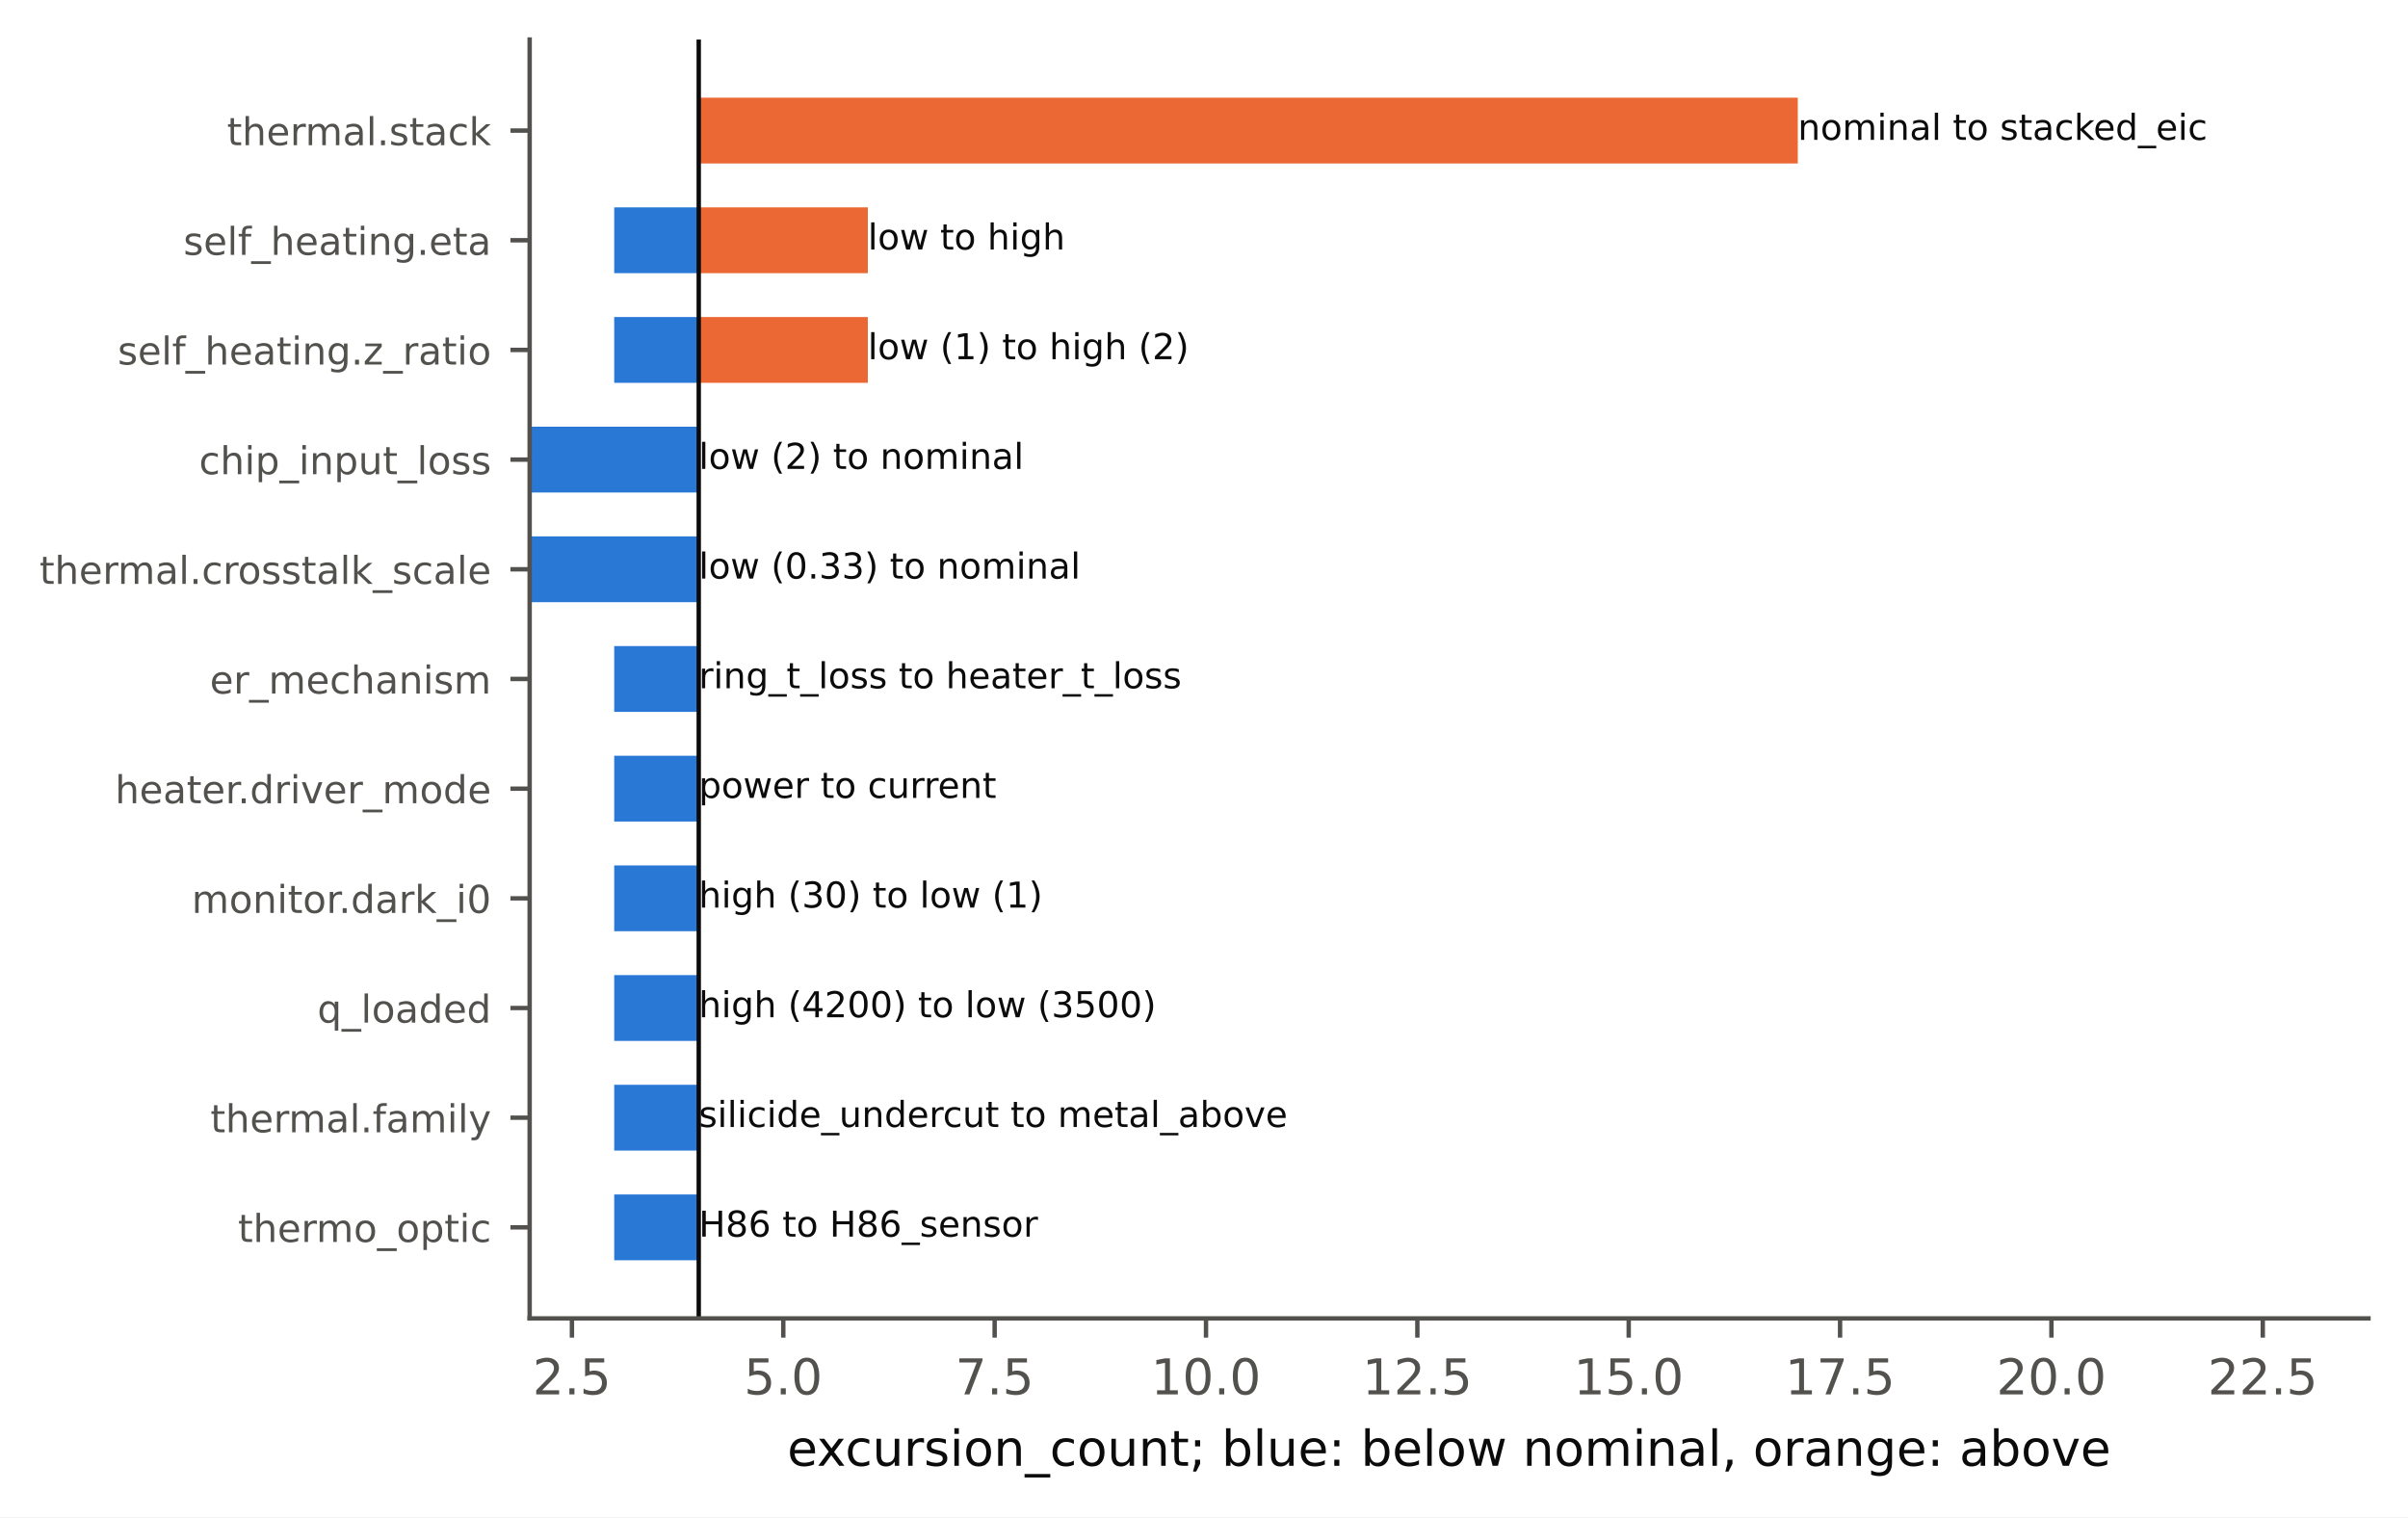
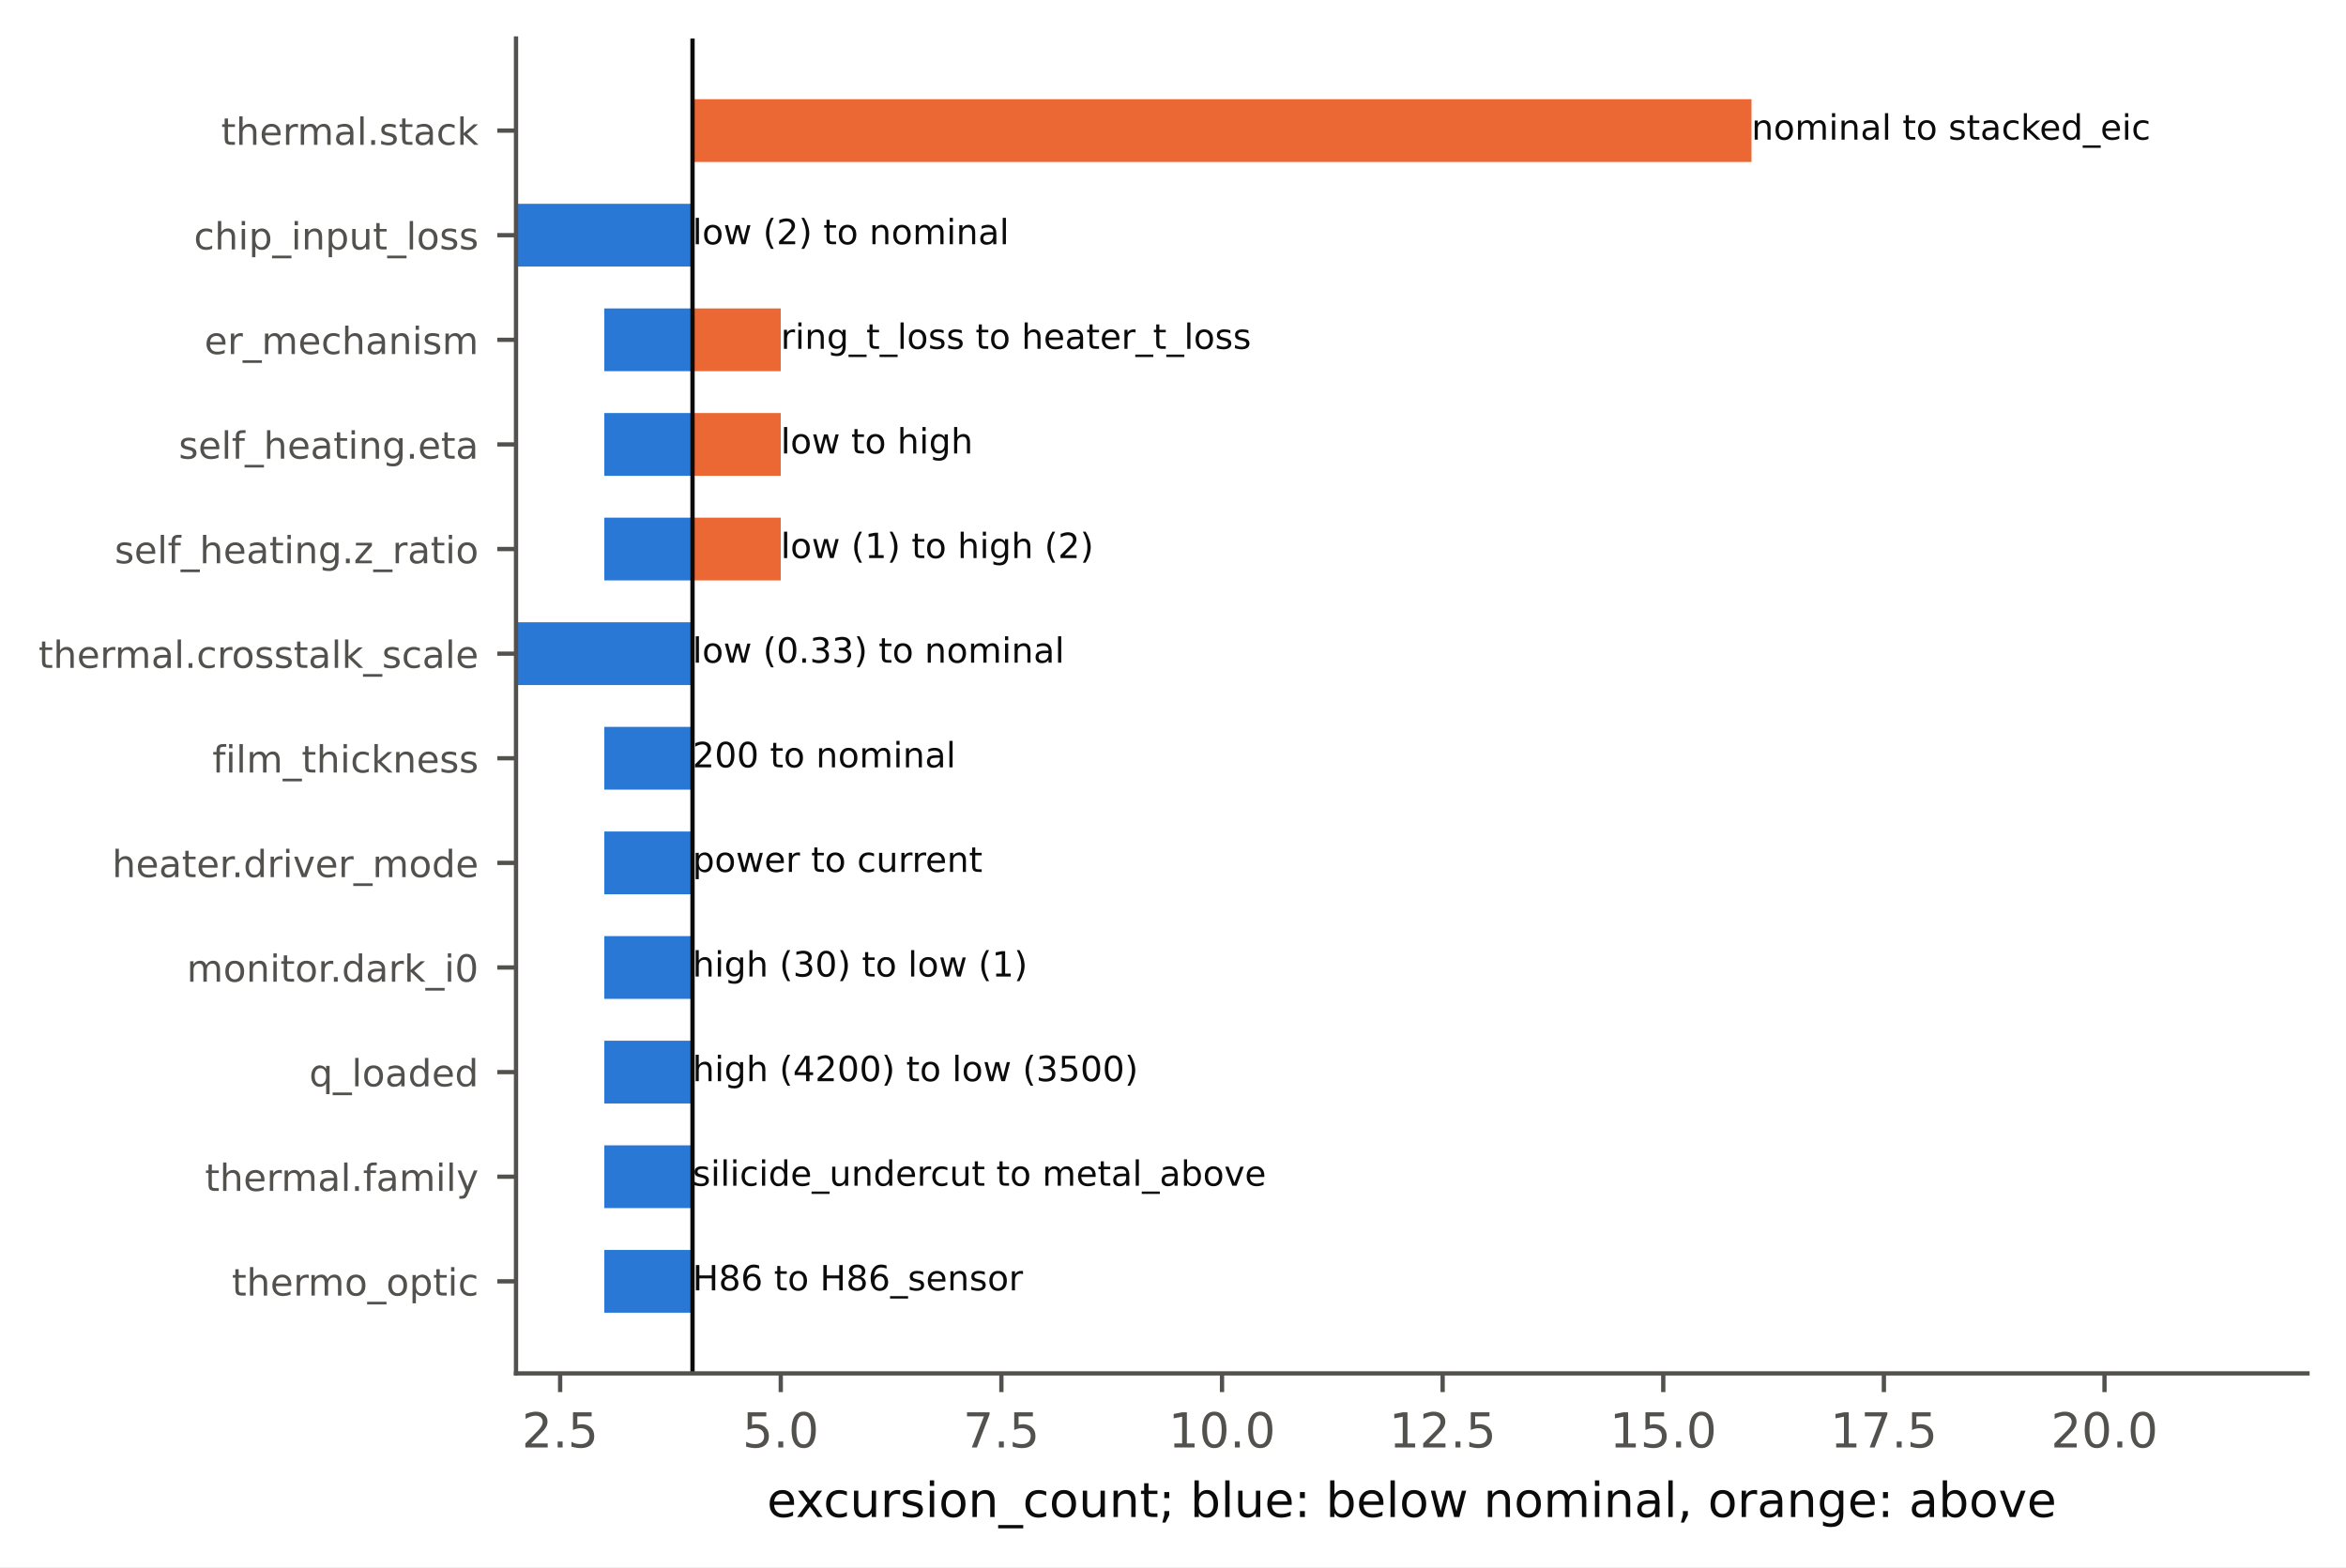
- <svg xmlns="http://www.w3.org/2000/svg" xmlns:xlink="http://www.w3.org/1999/xlink" width="438.438pt" height="276.249pt" viewBox="0 0 438.438 276.249" version="1.1">
+ <svg xmlns="http://www.w3.org/2000/svg" xmlns:xlink="http://www.w3.org/1999/xlink" width="438.438pt" height="292.881pt" viewBox="0 0 438.438 292.881" version="1.1">
  <defs>
    <style type="text/css">*{stroke-linejoin: round; stroke-linecap: butt}</style>
  </defs>
  <g id="figure_1">
    <g id="patch_1">
-       <path d="M 0 276.249  L 438.438 276.249  L 438.438 0  L 0 0  z " style="fill: #ffffff" />
+       <path d="M 0 292.881  L 438.438 292.881  L 438.438 0  L 0 0  z " style="fill: #ffffff" />
    </g>
    <g id="axes_1">
      <g id="patch_2">
-         <path d="M 96.438 240.048  L 431.238 240.048  L 431.238 7.2  L 96.438 7.2  z " style="fill: #ffffff" />
+         <path d="M 96.438 256.68  L 431.238 256.68  L 431.238 7.2  L 96.438 7.2  z " style="fill: #ffffff" />
      </g>
      <g id="patch_3">
-         <path d="M 127.224 17.784  L 127.224 17.784  L 127.224 29.766  L 127.224 29.766  z " clip-path="url(#p951042c418)" style="fill: #2a78d6" />
+         <path d="M 129.423 18.54  L 129.423 18.54  L 129.423 30.271  L 129.423 30.271  z " clip-path="url(#p3ddb2f5b65)" style="fill: #2a78d6" />
      </g>
      <g id="patch_4">
-         <path d="M 127.224 17.784  L 327.335 17.784  L 327.335 29.766  L 127.224 29.766  z " clip-path="url(#p951042c418)" style="fill: #eb6834" />
+         <path d="M 129.423 18.54  L 327.335 18.54  L 327.335 30.271  L 129.423 30.271  z " clip-path="url(#p3ddb2f5b65)" style="fill: #eb6834" />
      </g>
      <g id="patch_5">
-         <path d="M 111.831 37.754  L 127.224 37.754  L 127.224 49.736  L 111.831 49.736  z " clip-path="url(#p951042c418)" style="fill: #2a78d6" />
+         <path d="M 96.438 38.092  L 129.423 38.092  L 129.423 49.823  L 96.438 49.823  z " clip-path="url(#p3ddb2f5b65)" style="fill: #2a78d6" />
      </g>
      <g id="patch_6">
-         <path d="M 127.224 37.754  L 158.01 37.754  L 158.01 49.736  L 127.224 49.736  z " clip-path="url(#p951042c418)" style="fill: #eb6834" />
+         <path d="M 129.423 38.092  L 129.423 38.092  L 129.423 49.823  L 129.423 49.823  z " clip-path="url(#p3ddb2f5b65)" style="fill: #eb6834" />
      </g>
      <g id="patch_7">
-         <path d="M 111.831 57.724  L 127.224 57.724  L 127.224 69.706  L 111.831 69.706  z " clip-path="url(#p951042c418)" style="fill: #2a78d6" />
+         <path d="M 112.931 57.643  L 129.423 57.643  L 129.423 69.374  L 112.931 69.374  z " clip-path="url(#p3ddb2f5b65)" style="fill: #2a78d6" />
      </g>
      <g id="patch_8">
-         <path d="M 127.224 57.724  L 158.01 57.724  L 158.01 69.706  L 127.224 69.706  z " clip-path="url(#p951042c418)" style="fill: #eb6834" />
+         <path d="M 129.423 57.643  L 145.916 57.643  L 145.916 69.374  L 129.423 69.374  z " clip-path="url(#p3ddb2f5b65)" style="fill: #eb6834" />
      </g>
      <g id="patch_9">
-         <path d="M 96.438 77.693  L 127.224 77.693  L 127.224 89.675  L 96.438 89.675  z " clip-path="url(#p951042c418)" style="fill: #2a78d6" />
+         <path d="M 112.931 77.195  L 129.423 77.195  L 129.423 88.926  L 112.931 88.926  z " clip-path="url(#p3ddb2f5b65)" style="fill: #2a78d6" />
      </g>
      <g id="patch_10">
-         <path d="M 127.224 77.693  L 127.224 77.693  L 127.224 89.675  L 127.224 89.675  z " clip-path="url(#p951042c418)" style="fill: #eb6834" />
+         <path d="M 129.423 77.195  L 145.916 77.195  L 145.916 88.926  L 129.423 88.926  z " clip-path="url(#p3ddb2f5b65)" style="fill: #eb6834" />
      </g>
      <g id="patch_11">
-         <path d="M 96.438 97.663  L 127.224 97.663  L 127.224 109.645  L 96.438 109.645  z " clip-path="url(#p951042c418)" style="fill: #2a78d6" />
+         <path d="M 112.931 96.747  L 129.423 96.747  L 129.423 108.478  L 112.931 108.478  z " clip-path="url(#p3ddb2f5b65)" style="fill: #2a78d6" />
      </g>
      <g id="patch_12">
-         <path d="M 127.224 97.663  L 127.224 97.663  L 127.224 109.645  L 127.224 109.645  z " clip-path="url(#p951042c418)" style="fill: #eb6834" />
+         <path d="M 129.423 96.747  L 145.916 96.747  L 145.916 108.478  L 129.423 108.478  z " clip-path="url(#p3ddb2f5b65)" style="fill: #eb6834" />
      </g>
      <g id="patch_13">
-         <path d="M 111.831 117.633  L 127.224 117.633  L 127.224 129.615  L 111.831 129.615  z " clip-path="url(#p951042c418)" style="fill: #2a78d6" />
+         <path d="M 96.438 116.299  L 129.423 116.299  L 129.423 128.03  L 96.438 128.03  z " clip-path="url(#p3ddb2f5b65)" style="fill: #2a78d6" />
      </g>
      <g id="patch_14">
-         <path d="M 127.224 117.633  L 127.224 117.633  L 127.224 129.615  L 127.224 129.615  z " clip-path="url(#p951042c418)" style="fill: #eb6834" />
+         <path d="M 129.423 116.299  L 129.423 116.299  L 129.423 128.03  L 129.423 128.03  z " clip-path="url(#p3ddb2f5b65)" style="fill: #eb6834" />
      </g>
      <g id="patch_15">
-         <path d="M 111.831 137.603  L 127.224 137.603  L 127.224 149.585  L 111.831 149.585  z " clip-path="url(#p951042c418)" style="fill: #2a78d6" />
+         <path d="M 112.931 135.85  L 129.423 135.85  L 129.423 147.581  L 112.931 147.581  z " clip-path="url(#p3ddb2f5b65)" style="fill: #2a78d6" />
      </g>
      <g id="patch_16">
-         <path d="M 127.224 137.603  L 127.224 137.603  L 127.224 149.585  L 127.224 149.585  z " clip-path="url(#p951042c418)" style="fill: #eb6834" />
+         <path d="M 129.423 135.85  L 129.423 135.85  L 129.423 147.581  L 129.423 147.581  z " clip-path="url(#p3ddb2f5b65)" style="fill: #eb6834" />
      </g>
      <g id="patch_17">
-         <path d="M 111.831 157.573  L 127.224 157.573  L 127.224 169.555  L 111.831 169.555  z " clip-path="url(#p951042c418)" style="fill: #2a78d6" />
+         <path d="M 112.931 155.402  L 129.423 155.402  L 129.423 167.133  L 112.931 167.133  z " clip-path="url(#p3ddb2f5b65)" style="fill: #2a78d6" />
      </g>
      <g id="patch_18">
-         <path d="M 127.224 157.573  L 127.224 157.573  L 127.224 169.555  L 127.224 169.555  z " clip-path="url(#p951042c418)" style="fill: #eb6834" />
+         <path d="M 129.423 155.402  L 129.423 155.402  L 129.423 167.133  L 129.423 167.133  z " clip-path="url(#p3ddb2f5b65)" style="fill: #eb6834" />
      </g>
      <g id="patch_19">
-         <path d="M 111.831 177.542  L 127.224 177.542  L 127.224 189.524  L 111.831 189.524  z " clip-path="url(#p951042c418)" style="fill: #2a78d6" />
+         <path d="M 112.931 174.954  L 129.423 174.954  L 129.423 186.685  L 112.931 186.685  z " clip-path="url(#p3ddb2f5b65)" style="fill: #2a78d6" />
      </g>
      <g id="patch_20">
-         <path d="M 127.224 177.542  L 127.224 177.542  L 127.224 189.524  L 127.224 189.524  z " clip-path="url(#p951042c418)" style="fill: #eb6834" />
+         <path d="M 129.423 174.954  L 129.423 174.954  L 129.423 186.685  L 129.423 186.685  z " clip-path="url(#p3ddb2f5b65)" style="fill: #eb6834" />
      </g>
      <g id="patch_21">
-         <path d="M 111.831 197.512  L 127.224 197.512  L 127.224 209.494  L 111.831 209.494  z " clip-path="url(#p951042c418)" style="fill: #2a78d6" />
+         <path d="M 112.931 194.506  L 129.423 194.506  L 129.423 206.237  L 112.931 206.237  z " clip-path="url(#p3ddb2f5b65)" style="fill: #2a78d6" />
      </g>
      <g id="patch_22">
-         <path d="M 127.224 197.512  L 127.224 197.512  L 127.224 209.494  L 127.224 209.494  z " clip-path="url(#p951042c418)" style="fill: #eb6834" />
+         <path d="M 129.423 194.506  L 129.423 194.506  L 129.423 206.237  L 129.423 206.237  z " clip-path="url(#p3ddb2f5b65)" style="fill: #eb6834" />
      </g>
      <g id="patch_23">
-         <path d="M 111.831 217.482  L 127.224 217.482  L 127.224 229.464  L 111.831 229.464  z " clip-path="url(#p951042c418)" style="fill: #2a78d6" />
+         <path d="M 112.931 214.057  L 129.423 214.057  L 129.423 225.788  L 112.931 225.788  z " clip-path="url(#p3ddb2f5b65)" style="fill: #2a78d6" />
      </g>
      <g id="patch_24">
-         <path d="M 127.224 217.482  L 127.224 217.482  L 127.224 229.464  L 127.224 229.464  z " clip-path="url(#p951042c418)" style="fill: #eb6834" />
+         <path d="M 129.423 214.057  L 129.423 214.057  L 129.423 225.788  L 129.423 225.788  z " clip-path="url(#p3ddb2f5b65)" style="fill: #eb6834" />
+       </g>
+       <g id="patch_25">
+         <path d="M 112.931 233.609  L 129.423 233.609  L 129.423 245.34  L 112.931 245.34  z " clip-path="url(#p3ddb2f5b65)" style="fill: #2a78d6" />
+       </g>
+       <g id="patch_26">
+         <path d="M 129.423 233.609  L 129.423 233.609  L 129.423 245.34  L 129.423 245.34  z " clip-path="url(#p3ddb2f5b65)" style="fill: #eb6834" />
      </g>
      <g id="matplotlib.axis_1">
        <g id="xtick_1">
          <g id="line2d_1">
            <defs>
              <path id="mea197eaf9c" d="M 0 0  L 0 3.5  " style="stroke: #52514e; stroke-width: 0.8" />
            </defs>
            <g>
-               <use xlink:href="#mea197eaf9c" x="104.135" y="240.048" style="fill: #52514e; stroke: #52514e; stroke-width: 0.8" />
+               <use xlink:href="#mea197eaf9c" x="104.684" y="256.68" style="fill: #52514e; stroke: #52514e; stroke-width: 0.8" />
            </g>
          </g>
          <g id="text_1">
-             <text style="font-size: 9px; font-family: 'DejaVu Sans', 'Bitstream Vera Sans', 'Computer Modern Sans Serif', 'Lucida Grande', 'Verdana', 'Geneva', 'Lucid', 'Arial', 'Helvetica', 'Avant Garde', sans-serif; text-anchor: middle; fill: #52514e" x="104.135" y="253.886" transform="rotate(-0 104.1345 253.8859)">2.5</text>
+             <text style="font-size: 9px; font-family: 'DejaVu Sans', 'Bitstream Vera Sans', 'Computer Modern Sans Serif', 'Lucida Grande', 'Verdana', 'Geneva', 'Lucid', 'Arial', 'Helvetica', 'Avant Garde', sans-serif; text-anchor: middle; fill: #52514e" x="104.684" y="270.518" transform="rotate(-0 104.6843 270.5179)">2.5</text>
          </g>
        </g>
        <g id="xtick_2">
          <g id="line2d_2">
            <g>
-               <use xlink:href="#mea197eaf9c" x="142.617" y="240.048" style="fill: #52514e; stroke: #52514e; stroke-width: 0.8" />
+               <use xlink:href="#mea197eaf9c" x="145.916" y="256.68" style="fill: #52514e; stroke: #52514e; stroke-width: 0.8" />
            </g>
          </g>
          <g id="text_2">
-             <text style="font-size: 9px; font-family: 'DejaVu Sans', 'Bitstream Vera Sans', 'Computer Modern Sans Serif', 'Lucida Grande', 'Verdana', 'Geneva', 'Lucid', 'Arial', 'Helvetica', 'Avant Garde', sans-serif; text-anchor: middle; fill: #52514e" x="142.617" y="253.886" transform="rotate(-0 142.6173 253.8859)">5.0</text>
+             <text style="font-size: 9px; font-family: 'DejaVu Sans', 'Bitstream Vera Sans', 'Computer Modern Sans Serif', 'Lucida Grande', 'Verdana', 'Geneva', 'Lucid', 'Arial', 'Helvetica', 'Avant Garde', sans-serif; text-anchor: middle; fill: #52514e" x="145.916" y="270.518" transform="rotate(-0 145.9158 270.5179)">5.0</text>
          </g>
        </g>
        <g id="xtick_3">
          <g id="line2d_3">
            <g>
-               <use xlink:href="#mea197eaf9c" x="181.1" y="240.048" style="fill: #52514e; stroke: #52514e; stroke-width: 0.8" />
+               <use xlink:href="#mea197eaf9c" x="187.147" y="256.68" style="fill: #52514e; stroke: #52514e; stroke-width: 0.8" />
            </g>
          </g>
          <g id="text_3">
-             <text style="font-size: 9px; font-family: 'DejaVu Sans', 'Bitstream Vera Sans', 'Computer Modern Sans Serif', 'Lucida Grande', 'Verdana', 'Geneva', 'Lucid', 'Arial', 'Helvetica', 'Avant Garde', sans-serif; text-anchor: middle; fill: #52514e" x="181.1" y="253.886" transform="rotate(-0 181.1 253.8859)">7.5</text>
+             <text style="font-size: 9px; font-family: 'DejaVu Sans', 'Bitstream Vera Sans', 'Computer Modern Sans Serif', 'Lucida Grande', 'Verdana', 'Geneva', 'Lucid', 'Arial', 'Helvetica', 'Avant Garde', sans-serif; text-anchor: middle; fill: #52514e" x="187.147" y="270.518" transform="rotate(-0 187.1473 270.5179)">7.5</text>
          </g>
        </g>
        <g id="xtick_4">
          <g id="line2d_4">
            <g>
-               <use xlink:href="#mea197eaf9c" x="219.583" y="240.048" style="fill: #52514e; stroke: #52514e; stroke-width: 0.8" />
+               <use xlink:href="#mea197eaf9c" x="228.379" y="256.68" style="fill: #52514e; stroke: #52514e; stroke-width: 0.8" />
            </g>
          </g>
          <g id="text_4">
-             <text style="font-size: 9px; font-family: 'DejaVu Sans', 'Bitstream Vera Sans', 'Computer Modern Sans Serif', 'Lucida Grande', 'Verdana', 'Geneva', 'Lucid', 'Arial', 'Helvetica', 'Avant Garde', sans-serif; text-anchor: middle; fill: #52514e" x="219.583" y="253.886" transform="rotate(-0 219.5828 253.8859)">10.0</text>
+             <text style="font-size: 9px; font-family: 'DejaVu Sans', 'Bitstream Vera Sans', 'Computer Modern Sans Serif', 'Lucida Grande', 'Verdana', 'Geneva', 'Lucid', 'Arial', 'Helvetica', 'Avant Garde', sans-serif; text-anchor: middle; fill: #52514e" x="228.379" y="270.518" transform="rotate(-0 228.3789 270.5179)">10.0</text>
          </g>
        </g>
        <g id="xtick_5">
          <g id="line2d_5">
            <g>
-               <use xlink:href="#mea197eaf9c" x="258.066" y="240.048" style="fill: #52514e; stroke: #52514e; stroke-width: 0.8" />
+               <use xlink:href="#mea197eaf9c" x="269.61" y="256.68" style="fill: #52514e; stroke: #52514e; stroke-width: 0.8" />
            </g>
          </g>
          <g id="text_5">
-             <text style="font-size: 9px; font-family: 'DejaVu Sans', 'Bitstream Vera Sans', 'Computer Modern Sans Serif', 'Lucida Grande', 'Verdana', 'Geneva', 'Lucid', 'Arial', 'Helvetica', 'Avant Garde', sans-serif; text-anchor: middle; fill: #52514e" x="258.066" y="253.886" transform="rotate(-0 258.0656 253.8859)">12.5</text>
+             <text style="font-size: 9px; font-family: 'DejaVu Sans', 'Bitstream Vera Sans', 'Computer Modern Sans Serif', 'Lucida Grande', 'Verdana', 'Geneva', 'Lucid', 'Arial', 'Helvetica', 'Avant Garde', sans-serif; text-anchor: middle; fill: #52514e" x="269.61" y="270.518" transform="rotate(-0 269.6104 270.5179)">12.5</text>
          </g>
        </g>
        <g id="xtick_6">
          <g id="line2d_6">
            <g>
-               <use xlink:href="#mea197eaf9c" x="296.548" y="240.048" style="fill: #52514e; stroke: #52514e; stroke-width: 0.8" />
+               <use xlink:href="#mea197eaf9c" x="310.842" y="256.68" style="fill: #52514e; stroke: #52514e; stroke-width: 0.8" />
            </g>
          </g>
          <g id="text_6">
-             <text style="font-size: 9px; font-family: 'DejaVu Sans', 'Bitstream Vera Sans', 'Computer Modern Sans Serif', 'Lucida Grande', 'Verdana', 'Geneva', 'Lucid', 'Arial', 'Helvetica', 'Avant Garde', sans-serif; text-anchor: middle; fill: #52514e" x="296.548" y="253.886" transform="rotate(-0 296.5483 253.8859)">15.0</text>
+             <text style="font-size: 9px; font-family: 'DejaVu Sans', 'Bitstream Vera Sans', 'Computer Modern Sans Serif', 'Lucida Grande', 'Verdana', 'Geneva', 'Lucid', 'Arial', 'Helvetica', 'Avant Garde', sans-serif; text-anchor: middle; fill: #52514e" x="310.842" y="270.518" transform="rotate(-0 310.8419 270.5179)">15.0</text>
          </g>
        </g>
        <g id="xtick_7">
          <g id="line2d_7">
            <g>
-               <use xlink:href="#mea197eaf9c" x="335.031" y="240.048" style="fill: #52514e; stroke: #52514e; stroke-width: 0.8" />
+               <use xlink:href="#mea197eaf9c" x="352.073" y="256.68" style="fill: #52514e; stroke: #52514e; stroke-width: 0.8" />
            </g>
          </g>
          <g id="text_7">
-             <text style="font-size: 9px; font-family: 'DejaVu Sans', 'Bitstream Vera Sans', 'Computer Modern Sans Serif', 'Lucida Grande', 'Verdana', 'Geneva', 'Lucid', 'Arial', 'Helvetica', 'Avant Garde', sans-serif; text-anchor: middle; fill: #52514e" x="335.031" y="253.886" transform="rotate(-0 335.0311 253.8859)">17.5</text>
+             <text style="font-size: 9px; font-family: 'DejaVu Sans', 'Bitstream Vera Sans', 'Computer Modern Sans Serif', 'Lucida Grande', 'Verdana', 'Geneva', 'Lucid', 'Arial', 'Helvetica', 'Avant Garde', sans-serif; text-anchor: middle; fill: #52514e" x="352.073" y="270.518" transform="rotate(-0 352.0734 270.5179)">17.5</text>
          </g>
        </g>
        <g id="xtick_8">
          <g id="line2d_8">
            <g>
-               <use xlink:href="#mea197eaf9c" x="373.514" y="240.048" style="fill: #52514e; stroke: #52514e; stroke-width: 0.8" />
+               <use xlink:href="#mea197eaf9c" x="393.305" y="256.68" style="fill: #52514e; stroke: #52514e; stroke-width: 0.8" />
            </g>
          </g>
          <g id="text_8">
-             <text style="font-size: 9px; font-family: 'DejaVu Sans', 'Bitstream Vera Sans', 'Computer Modern Sans Serif', 'Lucida Grande', 'Verdana', 'Geneva', 'Lucid', 'Arial', 'Helvetica', 'Avant Garde', sans-serif; text-anchor: middle; fill: #52514e" x="373.514" y="253.886" transform="rotate(-0 373.5138 253.8859)">20.0</text>
-           </g>
-         </g>
-         <g id="xtick_9">
-           <g id="line2d_9">
-             <g>
-               <use xlink:href="#mea197eaf9c" x="411.997" y="240.048" style="fill: #52514e; stroke: #52514e; stroke-width: 0.8" />
-             </g>
-           </g>
-           <g id="text_9">
-             <text style="font-size: 9px; font-family: 'DejaVu Sans', 'Bitstream Vera Sans', 'Computer Modern Sans Serif', 'Lucida Grande', 'Verdana', 'Geneva', 'Lucid', 'Arial', 'Helvetica', 'Avant Garde', sans-serif; text-anchor: middle; fill: #52514e" x="411.997" y="253.886" transform="rotate(-0 411.9966 253.8859)">22.5</text>
-           </g>
-         </g>
-         <g id="text_10">
-           <text style="font-size: 9px; font-family: 'DejaVu Sans', 'Bitstream Vera Sans', 'Computer Modern Sans Serif', 'Lucida Grande', 'Verdana', 'Geneva', 'Lucid', 'Arial', 'Helvetica', 'Avant Garde', sans-serif; text-anchor: middle; fill: #0b0b0b" x="263.838" y="266.887" transform="rotate(-0 263.838 266.8866)">excursion_count; blue: below nominal, orange: above</text>
+             <text style="font-size: 9px; font-family: 'DejaVu Sans', 'Bitstream Vera Sans', 'Computer Modern Sans Serif', 'Lucida Grande', 'Verdana', 'Geneva', 'Lucid', 'Arial', 'Helvetica', 'Avant Garde', sans-serif; text-anchor: middle; fill: #52514e" x="393.305" y="270.518" transform="rotate(-0 393.305 270.5179)">20.0</text>
+           </g>
+         </g>
+         <g id="text_9">
+           <text style="font-size: 9px; font-family: 'DejaVu Sans', 'Bitstream Vera Sans', 'Computer Modern Sans Serif', 'Lucida Grande', 'Verdana', 'Geneva', 'Lucid', 'Arial', 'Helvetica', 'Avant Garde', sans-serif; text-anchor: middle; fill: #0b0b0b" x="263.838" y="283.519" transform="rotate(-0 263.838 283.5186)">excursion_count; blue: below nominal, orange: above</text>
        </g>
      </g>
      <g id="matplotlib.axis_2">
        <g id="ytick_1">
-           <g id="line2d_10">
+           <g id="line2d_9">
            <defs>
              <path id="m9e3dfb3ebb" d="M 0 0  L -3.5 0  " style="stroke: #52514e; stroke-width: 0.8" />
            </defs>
            <g>
-               <use xlink:href="#m9e3dfb3ebb" x="96.438" y="23.775" style="fill: #52514e; stroke: #52514e; stroke-width: 0.8" />
+               <use xlink:href="#m9e3dfb3ebb" x="96.438" y="24.406" style="fill: #52514e; stroke: #52514e; stroke-width: 0.8" />
+             </g>
+           </g>
+           <g id="text_10">
+             <text style="font-size: 7px; font-family: 'DejaVu Sans', 'Bitstream Vera Sans', 'Computer Modern Sans Serif', 'Lucida Grande', 'Verdana', 'Geneva', 'Lucid', 'Arial', 'Helvetica', 'Avant Garde', sans-serif; text-anchor: end; fill: #52514e" x="89.438" y="27.065" transform="rotate(-0 89.43797 27.06497)">thermal.stack</text>
+           </g>
+         </g>
+         <g id="ytick_2">
+           <g id="line2d_10">
+             <g>
+               <use xlink:href="#m9e3dfb3ebb" x="96.438" y="43.957" style="fill: #52514e; stroke: #52514e; stroke-width: 0.8" />
            </g>
          </g>
          <g id="text_11">
-             <text style="font-size: 7px; font-family: 'DejaVu Sans', 'Bitstream Vera Sans', 'Computer Modern Sans Serif', 'Lucida Grande', 'Verdana', 'Geneva', 'Lucid', 'Arial', 'Helvetica', 'Avant Garde', sans-serif; text-anchor: end; fill: #52514e" x="89.438" y="26.434" transform="rotate(-0 89.43797 26.4344)">thermal.stack</text>
-           </g>
-         </g>
-         <g id="ytick_2">
+             <text style="font-size: 7px; font-family: 'DejaVu Sans', 'Bitstream Vera Sans', 'Computer Modern Sans Serif', 'Lucida Grande', 'Verdana', 'Geneva', 'Lucid', 'Arial', 'Helvetica', 'Avant Garde', sans-serif; text-anchor: end; fill: #52514e" x="89.438" y="46.617" transform="rotate(-0 89.43797 46.61669)">chip_input_loss</text>
+           </g>
+         </g>
+         <g id="ytick_3">
          <g id="line2d_11">
            <g>
-               <use xlink:href="#m9e3dfb3ebb" x="96.438" y="43.745" style="fill: #52514e; stroke: #52514e; stroke-width: 0.8" />
+               <use xlink:href="#m9e3dfb3ebb" x="96.438" y="63.509" style="fill: #52514e; stroke: #52514e; stroke-width: 0.8" />
            </g>
          </g>
          <g id="text_12">
-             <text style="font-size: 7px; font-family: 'DejaVu Sans', 'Bitstream Vera Sans', 'Computer Modern Sans Serif', 'Lucida Grande', 'Verdana', 'Geneva', 'Lucid', 'Arial', 'Helvetica', 'Avant Garde', sans-serif; text-anchor: end; fill: #52514e" x="89.438" y="46.404" transform="rotate(-0 89.43797 46.40421)">self_heating.eta</text>
-           </g>
-         </g>
-         <g id="ytick_3">
+             <text style="font-size: 7px; font-family: 'DejaVu Sans', 'Bitstream Vera Sans', 'Computer Modern Sans Serif', 'Lucida Grande', 'Verdana', 'Geneva', 'Lucid', 'Arial', 'Helvetica', 'Avant Garde', sans-serif; text-anchor: end; fill: #52514e" x="89.438" y="66.168" transform="rotate(-0 89.43797 66.16842)">er_mechanism</text>
+           </g>
+         </g>
+         <g id="ytick_4">
          <g id="line2d_12">
            <g>
-               <use xlink:href="#m9e3dfb3ebb" x="96.438" y="63.715" style="fill: #52514e; stroke: #52514e; stroke-width: 0.8" />
+               <use xlink:href="#m9e3dfb3ebb" x="96.438" y="83.061" style="fill: #52514e; stroke: #52514e; stroke-width: 0.8" />
            </g>
          </g>
          <g id="text_13">
-             <text style="font-size: 7px; font-family: 'DejaVu Sans', 'Bitstream Vera Sans', 'Computer Modern Sans Serif', 'Lucida Grande', 'Verdana', 'Geneva', 'Lucid', 'Arial', 'Helvetica', 'Avant Garde', sans-serif; text-anchor: end; fill: #52514e" x="89.438" y="66.374" transform="rotate(-0 89.43797 66.37402)">self_heating.z_ratio</text>
-           </g>
-         </g>
-         <g id="ytick_4">
+             <text style="font-size: 7px; font-family: 'DejaVu Sans', 'Bitstream Vera Sans', 'Computer Modern Sans Serif', 'Lucida Grande', 'Verdana', 'Geneva', 'Lucid', 'Arial', 'Helvetica', 'Avant Garde', sans-serif; text-anchor: end; fill: #52514e" x="89.438" y="85.72" transform="rotate(-0 89.43797 85.72014)">self_heating.eta</text>
+           </g>
+         </g>
+         <g id="ytick_5">
          <g id="line2d_13">
            <g>
-               <use xlink:href="#m9e3dfb3ebb" x="96.438" y="83.684" style="fill: #52514e; stroke: #52514e; stroke-width: 0.8" />
+               <use xlink:href="#m9e3dfb3ebb" x="96.438" y="102.612" style="fill: #52514e; stroke: #52514e; stroke-width: 0.8" />
            </g>
          </g>
          <g id="text_14">
-             <text style="font-size: 7px; font-family: 'DejaVu Sans', 'Bitstream Vera Sans', 'Computer Modern Sans Serif', 'Lucida Grande', 'Verdana', 'Geneva', 'Lucid', 'Arial', 'Helvetica', 'Avant Garde', sans-serif; text-anchor: end; fill: #52514e" x="89.438" y="86.344" transform="rotate(-0 89.43797 86.34383)">chip_input_loss</text>
-           </g>
-         </g>
-         <g id="ytick_5">
+             <text style="font-size: 7px; font-family: 'DejaVu Sans', 'Bitstream Vera Sans', 'Computer Modern Sans Serif', 'Lucida Grande', 'Verdana', 'Geneva', 'Lucid', 'Arial', 'Helvetica', 'Avant Garde', sans-serif; text-anchor: end; fill: #52514e" x="89.438" y="105.272" transform="rotate(-0 89.43797 105.2719)">self_heating.z_ratio</text>
+           </g>
+         </g>
+         <g id="ytick_6">
          <g id="line2d_14">
            <g>
-               <use xlink:href="#m9e3dfb3ebb" x="96.438" y="103.654" style="fill: #52514e; stroke: #52514e; stroke-width: 0.8" />
+               <use xlink:href="#m9e3dfb3ebb" x="96.438" y="122.164" style="fill: #52514e; stroke: #52514e; stroke-width: 0.8" />
            </g>
          </g>
          <g id="text_15">
-             <text style="font-size: 7px; font-family: 'DejaVu Sans', 'Bitstream Vera Sans', 'Computer Modern Sans Serif', 'Lucida Grande', 'Verdana', 'Geneva', 'Lucid', 'Arial', 'Helvetica', 'Avant Garde', sans-serif; text-anchor: end; fill: #52514e" x="89.438" y="106.314" transform="rotate(-0 89.43797 106.3136)">thermal.crosstalk_scale</text>
-           </g>
-         </g>
-         <g id="ytick_6">
+             <text style="font-size: 7px; font-family: 'DejaVu Sans', 'Bitstream Vera Sans', 'Computer Modern Sans Serif', 'Lucida Grande', 'Verdana', 'Geneva', 'Lucid', 'Arial', 'Helvetica', 'Avant Garde', sans-serif; text-anchor: end; fill: #52514e" x="89.438" y="124.824" transform="rotate(-0 89.43797 124.8236)">thermal.crosstalk_scale</text>
+           </g>
+         </g>
+         <g id="ytick_7">
          <g id="line2d_15">
            <g>
-               <use xlink:href="#m9e3dfb3ebb" x="96.438" y="123.624" style="fill: #52514e; stroke: #52514e; stroke-width: 0.8" />
+               <use xlink:href="#m9e3dfb3ebb" x="96.438" y="141.716" style="fill: #52514e; stroke: #52514e; stroke-width: 0.8" />
            </g>
          </g>
          <g id="text_16">
-             <text style="font-size: 7px; font-family: 'DejaVu Sans', 'Bitstream Vera Sans', 'Computer Modern Sans Serif', 'Lucida Grande', 'Verdana', 'Geneva', 'Lucid', 'Arial', 'Helvetica', 'Avant Garde', sans-serif; text-anchor: end; fill: #52514e" x="89.438" y="126.283" transform="rotate(-0 89.43797 126.2835)">er_mechanism</text>
-           </g>
-         </g>
-         <g id="ytick_7">
+             <text style="font-size: 7px; font-family: 'DejaVu Sans', 'Bitstream Vera Sans', 'Computer Modern Sans Serif', 'Lucida Grande', 'Verdana', 'Geneva', 'Lucid', 'Arial', 'Helvetica', 'Avant Garde', sans-serif; text-anchor: end; fill: #52514e" x="89.438" y="144.375" transform="rotate(-0 89.43797 144.3753)">film_thickness</text>
+           </g>
+         </g>
+         <g id="ytick_8">
          <g id="line2d_16">
            <g>
-               <use xlink:href="#m9e3dfb3ebb" x="96.438" y="143.594" style="fill: #52514e; stroke: #52514e; stroke-width: 0.8" />
+               <use xlink:href="#m9e3dfb3ebb" x="96.438" y="161.268" style="fill: #52514e; stroke: #52514e; stroke-width: 0.8" />
            </g>
          </g>
          <g id="text_17">
-             <text style="font-size: 7px; font-family: 'DejaVu Sans', 'Bitstream Vera Sans', 'Computer Modern Sans Serif', 'Lucida Grande', 'Verdana', 'Geneva', 'Lucid', 'Arial', 'Helvetica', 'Avant Garde', sans-serif; text-anchor: end; fill: #52514e" x="89.438" y="146.253" transform="rotate(-0 89.43797 146.2533)">heater.driver_mode</text>
-           </g>
-         </g>
-         <g id="ytick_8">
+             <text style="font-size: 7px; font-family: 'DejaVu Sans', 'Bitstream Vera Sans', 'Computer Modern Sans Serif', 'Lucida Grande', 'Verdana', 'Geneva', 'Lucid', 'Arial', 'Helvetica', 'Avant Garde', sans-serif; text-anchor: end; fill: #52514e" x="89.438" y="163.927" transform="rotate(-0 89.43797 163.927)">heater.driver_mode</text>
+           </g>
+         </g>
+         <g id="ytick_9">
          <g id="line2d_17">
            <g>
-               <use xlink:href="#m9e3dfb3ebb" x="96.438" y="163.564" style="fill: #52514e; stroke: #52514e; stroke-width: 0.8" />
+               <use xlink:href="#m9e3dfb3ebb" x="96.438" y="180.819" style="fill: #52514e; stroke: #52514e; stroke-width: 0.8" />
            </g>
          </g>
          <g id="text_18">
-             <text style="font-size: 7px; font-family: 'DejaVu Sans', 'Bitstream Vera Sans', 'Computer Modern Sans Serif', 'Lucida Grande', 'Verdana', 'Geneva', 'Lucid', 'Arial', 'Helvetica', 'Avant Garde', sans-serif; text-anchor: end; fill: #52514e" x="89.438" y="166.223" transform="rotate(-0 89.43797 166.2231)">monitor.dark_i0</text>
-           </g>
-         </g>
-         <g id="ytick_9">
+             <text style="font-size: 7px; font-family: 'DejaVu Sans', 'Bitstream Vera Sans', 'Computer Modern Sans Serif', 'Lucida Grande', 'Verdana', 'Geneva', 'Lucid', 'Arial', 'Helvetica', 'Avant Garde', sans-serif; text-anchor: end; fill: #52514e" x="89.438" y="183.479" transform="rotate(-0 89.43797 183.4788)">monitor.dark_i0</text>
+           </g>
+         </g>
+         <g id="ytick_10">
          <g id="line2d_18">
            <g>
-               <use xlink:href="#m9e3dfb3ebb" x="96.438" y="183.533" style="fill: #52514e; stroke: #52514e; stroke-width: 0.8" />
+               <use xlink:href="#m9e3dfb3ebb" x="96.438" y="200.371" style="fill: #52514e; stroke: #52514e; stroke-width: 0.8" />
            </g>
          </g>
          <g id="text_19">
-             <text style="font-size: 7px; font-family: 'DejaVu Sans', 'Bitstream Vera Sans', 'Computer Modern Sans Serif', 'Lucida Grande', 'Verdana', 'Geneva', 'Lucid', 'Arial', 'Helvetica', 'Avant Garde', sans-serif; text-anchor: end; fill: #52514e" x="89.438" y="186.193" transform="rotate(-0 89.43797 186.1929)">q_loaded</text>
-           </g>
-         </g>
-         <g id="ytick_10">
+             <text style="font-size: 7px; font-family: 'DejaVu Sans', 'Bitstream Vera Sans', 'Computer Modern Sans Serif', 'Lucida Grande', 'Verdana', 'Geneva', 'Lucid', 'Arial', 'Helvetica', 'Avant Garde', sans-serif; text-anchor: end; fill: #52514e" x="89.438" y="203.03" transform="rotate(-0 89.43797 203.0305)">q_loaded</text>
+           </g>
+         </g>
+         <g id="ytick_11">
          <g id="line2d_19">
            <g>
-               <use xlink:href="#m9e3dfb3ebb" x="96.438" y="203.503" style="fill: #52514e; stroke: #52514e; stroke-width: 0.8" />
+               <use xlink:href="#m9e3dfb3ebb" x="96.438" y="219.923" style="fill: #52514e; stroke: #52514e; stroke-width: 0.8" />
            </g>
          </g>
          <g id="text_20">
-             <text style="font-size: 7px; font-family: 'DejaVu Sans', 'Bitstream Vera Sans', 'Computer Modern Sans Serif', 'Lucida Grande', 'Verdana', 'Geneva', 'Lucid', 'Arial', 'Helvetica', 'Avant Garde', sans-serif; text-anchor: end; fill: #52514e" x="89.438" y="206.163" transform="rotate(-0 89.43797 206.1627)">thermal.family</text>
-           </g>
-         </g>
-         <g id="ytick_11">
+             <text style="font-size: 7px; font-family: 'DejaVu Sans', 'Bitstream Vera Sans', 'Computer Modern Sans Serif', 'Lucida Grande', 'Verdana', 'Geneva', 'Lucid', 'Arial', 'Helvetica', 'Avant Garde', sans-serif; text-anchor: end; fill: #52514e" x="89.438" y="222.582" transform="rotate(-0 89.43797 222.5822)">thermal.family</text>
+           </g>
+         </g>
+         <g id="ytick_12">
          <g id="line2d_20">
            <g>
-               <use xlink:href="#m9e3dfb3ebb" x="96.438" y="223.473" style="fill: #52514e; stroke: #52514e; stroke-width: 0.8" />
+               <use xlink:href="#m9e3dfb3ebb" x="96.438" y="239.474" style="fill: #52514e; stroke: #52514e; stroke-width: 0.8" />
            </g>
          </g>
          <g id="text_21">
-             <text style="font-size: 7px; font-family: 'DejaVu Sans', 'Bitstream Vera Sans', 'Computer Modern Sans Serif', 'Lucida Grande', 'Verdana', 'Geneva', 'Lucid', 'Arial', 'Helvetica', 'Avant Garde', sans-serif; text-anchor: end; fill: #52514e" x="89.438" y="226.133" transform="rotate(-0 89.43797 226.1325)">thermo_optic</text>
+             <text style="font-size: 7px; font-family: 'DejaVu Sans', 'Bitstream Vera Sans', 'Computer Modern Sans Serif', 'Lucida Grande', 'Verdana', 'Geneva', 'Lucid', 'Arial', 'Helvetica', 'Avant Garde', sans-serif; text-anchor: end; fill: #52514e" x="89.438" y="242.134" transform="rotate(-0 89.43797 242.1339)">thermo_optic</text>
          </g>
        </g>
      </g>
      <g id="line2d_21">
-         <path d="M 127.224 240.048  L 127.224 7.2  " clip-path="url(#p951042c418)" style="fill: none; stroke: #0b0b0b; stroke-width: 0.8; stroke-linecap: square" />
-       </g>
-       <g id="patch_25">
-         <path d="M 96.438 240.048  L 96.438 7.2  " style="fill: none; stroke: #52514e; stroke-width: 0.8; stroke-linejoin: miter; stroke-linecap: square" />
-       </g>
-       <g id="patch_26">
-         <path d="M 96.438 240.048  L 431.238 240.048  " style="fill: none; stroke: #52514e; stroke-width: 0.8; stroke-linejoin: miter; stroke-linecap: square" />
+         <path d="M 129.423 256.68  L 129.423 7.2  " clip-path="url(#p3ddb2f5b65)" style="fill: none; stroke: #0b0b0b; stroke-width: 0.8; stroke-linecap: square" />
+       </g>
+       <g id="patch_27">
+         <path d="M 96.438 256.68  L 96.438 7.2  " style="fill: none; stroke: #52514e; stroke-width: 0.8; stroke-linejoin: miter; stroke-linecap: square" />
+       </g>
+       <g id="patch_28">
+         <path d="M 96.438 256.68  L 431.238 256.68  " style="fill: none; stroke: #52514e; stroke-width: 0.8; stroke-linejoin: miter; stroke-linecap: square" />
      </g>
      <g id="text_22">
-         <text style="font-size: 6.5px; font-family: 'DejaVu Sans', 'Bitstream Vera Sans', 'Computer Modern Sans Serif', 'Lucida Grande', 'Verdana', 'Geneva', 'Lucid', 'Arial', 'Helvetica', 'Avant Garde', sans-serif; text-anchor: start; fill: #0b0b0b" x="327.335" y="25.464" transform="rotate(-0 327.3345 25.46367)">  nominal to stacked_eic</text>
+         <text style="font-size: 6.5px; font-family: 'DejaVu Sans', 'Bitstream Vera Sans', 'Computer Modern Sans Serif', 'Lucida Grande', 'Verdana', 'Geneva', 'Lucid', 'Arial', 'Helvetica', 'Avant Garde', sans-serif; text-anchor: start; fill: #0b0b0b" x="327.335" y="26.094" transform="rotate(-0 327.3345 26.09425)">  nominal to stacked_eic</text>
      </g>
      <g id="text_23">
-         <text style="font-size: 6.5px; font-family: 'DejaVu Sans', 'Bitstream Vera Sans', 'Computer Modern Sans Serif', 'Lucida Grande', 'Verdana', 'Geneva', 'Lucid', 'Arial', 'Helvetica', 'Avant Garde', sans-serif; text-anchor: start; fill: #0b0b0b" x="158.01" y="45.433" transform="rotate(-0 158.0104 45.43348)">  low to high</text>
+         <text style="font-size: 6.5px; font-family: 'DejaVu Sans', 'Bitstream Vera Sans', 'Computer Modern Sans Serif', 'Lucida Grande', 'Verdana', 'Geneva', 'Lucid', 'Arial', 'Helvetica', 'Avant Garde', sans-serif; text-anchor: start; fill: #0b0b0b" x="129.423" y="45.646" transform="rotate(-0 129.4232 45.64597)">  low (2) to nominal</text>
      </g>
      <g id="text_24">
-         <text style="font-size: 6.5px; font-family: 'DejaVu Sans', 'Bitstream Vera Sans', 'Computer Modern Sans Serif', 'Lucida Grande', 'Verdana', 'Geneva', 'Lucid', 'Arial', 'Helvetica', 'Avant Garde', sans-serif; text-anchor: start; fill: #0b0b0b" x="158.01" y="65.403" transform="rotate(-0 158.0104 65.4033)">  low (1) to high (2)</text>
+         <text style="font-size: 6.5px; font-family: 'DejaVu Sans', 'Bitstream Vera Sans', 'Computer Modern Sans Serif', 'Lucida Grande', 'Verdana', 'Geneva', 'Lucid', 'Arial', 'Helvetica', 'Avant Garde', sans-serif; text-anchor: start; fill: #0b0b0b" x="145.916" y="65.198" transform="rotate(-0 145.9158 65.1977)">  ring_t_loss to heater_t_loss</text>
      </g>
      <g id="text_25">
-         <text style="font-size: 6.5px; font-family: 'DejaVu Sans', 'Bitstream Vera Sans', 'Computer Modern Sans Serif', 'Lucida Grande', 'Verdana', 'Geneva', 'Lucid', 'Arial', 'Helvetica', 'Avant Garde', sans-serif; text-anchor: start; fill: #0b0b0b" x="127.224" y="85.373" transform="rotate(-0 127.2242 85.37311)">  low (2) to nominal</text>
+         <text style="font-size: 6.5px; font-family: 'DejaVu Sans', 'Bitstream Vera Sans', 'Computer Modern Sans Serif', 'Lucida Grande', 'Verdana', 'Geneva', 'Lucid', 'Arial', 'Helvetica', 'Avant Garde', sans-serif; text-anchor: start; fill: #0b0b0b" x="145.916" y="84.749" transform="rotate(-0 145.9158 84.74942)">  low to high</text>
      </g>
      <g id="text_26">
-         <text style="font-size: 6.5px; font-family: 'DejaVu Sans', 'Bitstream Vera Sans', 'Computer Modern Sans Serif', 'Lucida Grande', 'Verdana', 'Geneva', 'Lucid', 'Arial', 'Helvetica', 'Avant Garde', sans-serif; text-anchor: start; fill: #0b0b0b" x="127.224" y="105.343" transform="rotate(-0 127.2242 105.3429)">  low (0.33) to nominal</text>
+         <text style="font-size: 6.5px; font-family: 'DejaVu Sans', 'Bitstream Vera Sans', 'Computer Modern Sans Serif', 'Lucida Grande', 'Verdana', 'Geneva', 'Lucid', 'Arial', 'Helvetica', 'Avant Garde', sans-serif; text-anchor: start; fill: #0b0b0b" x="145.916" y="104.301" transform="rotate(-0 145.9158 104.3011)">  low (1) to high (2)</text>
      </g>
      <g id="text_27">
-         <text style="font-size: 6.5px; font-family: 'DejaVu Sans', 'Bitstream Vera Sans', 'Computer Modern Sans Serif', 'Lucida Grande', 'Verdana', 'Geneva', 'Lucid', 'Arial', 'Helvetica', 'Avant Garde', sans-serif; text-anchor: start; fill: #0b0b0b" x="127.224" y="125.313" transform="rotate(-0 127.2242 125.3127)">  ring_t_loss to heater_t_loss</text>
+         <text style="font-size: 6.5px; font-family: 'DejaVu Sans', 'Bitstream Vera Sans', 'Computer Modern Sans Serif', 'Lucida Grande', 'Verdana', 'Geneva', 'Lucid', 'Arial', 'Helvetica', 'Avant Garde', sans-serif; text-anchor: start; fill: #0b0b0b" x="129.423" y="123.853" transform="rotate(-0 129.4232 123.8529)">  low (0.33) to nominal</text>
      </g>
      <g id="text_28">
-         <text style="font-size: 6.5px; font-family: 'DejaVu Sans', 'Bitstream Vera Sans', 'Computer Modern Sans Serif', 'Lucida Grande', 'Verdana', 'Geneva', 'Lucid', 'Arial', 'Helvetica', 'Avant Garde', sans-serif; text-anchor: start; fill: #0b0b0b" x="127.224" y="145.282" transform="rotate(-0 127.2242 145.2823)">  power to current</text>
+         <text style="font-size: 6.5px; font-family: 'DejaVu Sans', 'Bitstream Vera Sans', 'Computer Modern Sans Serif', 'Lucida Grande', 'Verdana', 'Geneva', 'Lucid', 'Arial', 'Helvetica', 'Avant Garde', sans-serif; text-anchor: start; fill: #0b0b0b" x="129.423" y="143.405" transform="rotate(-0 129.4232 143.4046)">  200 to nominal</text>
      </g>
      <g id="text_29">
-         <text style="font-size: 6.5px; font-family: 'DejaVu Sans', 'Bitstream Vera Sans', 'Computer Modern Sans Serif', 'Lucida Grande', 'Verdana', 'Geneva', 'Lucid', 'Arial', 'Helvetica', 'Avant Garde', sans-serif; text-anchor: start; fill: #0b0b0b" x="127.224" y="165.252" transform="rotate(-0 127.2242 165.2524)">  high (30) to low (1)</text>
+         <text style="font-size: 6.5px; font-family: 'DejaVu Sans', 'Bitstream Vera Sans', 'Computer Modern Sans Serif', 'Lucida Grande', 'Verdana', 'Geneva', 'Lucid', 'Arial', 'Helvetica', 'Avant Garde', sans-serif; text-anchor: start; fill: #0b0b0b" x="129.423" y="162.956" transform="rotate(-0 129.4232 162.9561)">  power to current</text>
      </g>
      <g id="text_30">
-         <text style="font-size: 6.5px; font-family: 'DejaVu Sans', 'Bitstream Vera Sans', 'Computer Modern Sans Serif', 'Lucida Grande', 'Verdana', 'Geneva', 'Lucid', 'Arial', 'Helvetica', 'Avant Garde', sans-serif; text-anchor: start; fill: #0b0b0b" x="127.224" y="185.222" transform="rotate(-0 127.2242 185.2222)">  high (4200) to low (3500)</text>
+         <text style="font-size: 6.5px; font-family: 'DejaVu Sans', 'Bitstream Vera Sans', 'Computer Modern Sans Serif', 'Lucida Grande', 'Verdana', 'Geneva', 'Lucid', 'Arial', 'Helvetica', 'Avant Garde', sans-serif; text-anchor: start; fill: #0b0b0b" x="129.423" y="182.508" transform="rotate(-0 129.4232 182.508)">  high (30) to low (1)</text>
      </g>
      <g id="text_31">
-         <text style="font-size: 6.5px; font-family: 'DejaVu Sans', 'Bitstream Vera Sans', 'Computer Modern Sans Serif', 'Lucida Grande', 'Verdana', 'Geneva', 'Lucid', 'Arial', 'Helvetica', 'Avant Garde', sans-serif; text-anchor: start; fill: #0b0b0b" x="127.224" y="205.192" transform="rotate(-0 127.2242 205.192)">  silicide_undercut to metal_above</text>
+         <text style="font-size: 6.5px; font-family: 'DejaVu Sans', 'Bitstream Vera Sans', 'Computer Modern Sans Serif', 'Lucida Grande', 'Verdana', 'Geneva', 'Lucid', 'Arial', 'Helvetica', 'Avant Garde', sans-serif; text-anchor: start; fill: #0b0b0b" x="129.423" y="202.06" transform="rotate(-0 129.4232 202.0598)">  high (4200) to low (3500)</text>
      </g>
      <g id="text_32">
-         <text style="font-size: 6.5px; font-family: 'DejaVu Sans', 'Bitstream Vera Sans', 'Computer Modern Sans Serif', 'Lucida Grande', 'Verdana', 'Geneva', 'Lucid', 'Arial', 'Helvetica', 'Avant Garde', sans-serif; text-anchor: start; fill: #0b0b0b" x="127.224" y="225.162" transform="rotate(-0 127.2242 225.1615)">  H86 to H86_sensor</text>
+         <text style="font-size: 6.5px; font-family: 'DejaVu Sans', 'Bitstream Vera Sans', 'Computer Modern Sans Serif', 'Lucida Grande', 'Verdana', 'Geneva', 'Lucid', 'Arial', 'Helvetica', 'Avant Garde', sans-serif; text-anchor: start; fill: #0b0b0b" x="129.423" y="221.611" transform="rotate(-0 129.4232 221.6115)">  silicide_undercut to metal_above</text>
+       </g>
+       <g id="text_33">
+         <text style="font-size: 6.5px; font-family: 'DejaVu Sans', 'Bitstream Vera Sans', 'Computer Modern Sans Serif', 'Lucida Grande', 'Verdana', 'Geneva', 'Lucid', 'Arial', 'Helvetica', 'Avant Garde', sans-serif; text-anchor: start; fill: #0b0b0b" x="129.423" y="241.163" transform="rotate(-0 129.4232 241.163)">  H86 to H86_sensor</text>
      </g>
    </g>
  </g>
  <defs>
-     <clipPath id="p951042c418">
-       <rect x="96.438" y="7.2" width="334.8" height="232.848" />
+     <clipPath id="p3ddb2f5b65">
+       <rect x="96.438" y="7.2" width="334.8" height="249.48" />
    </clipPath>
  </defs>
</svg>
